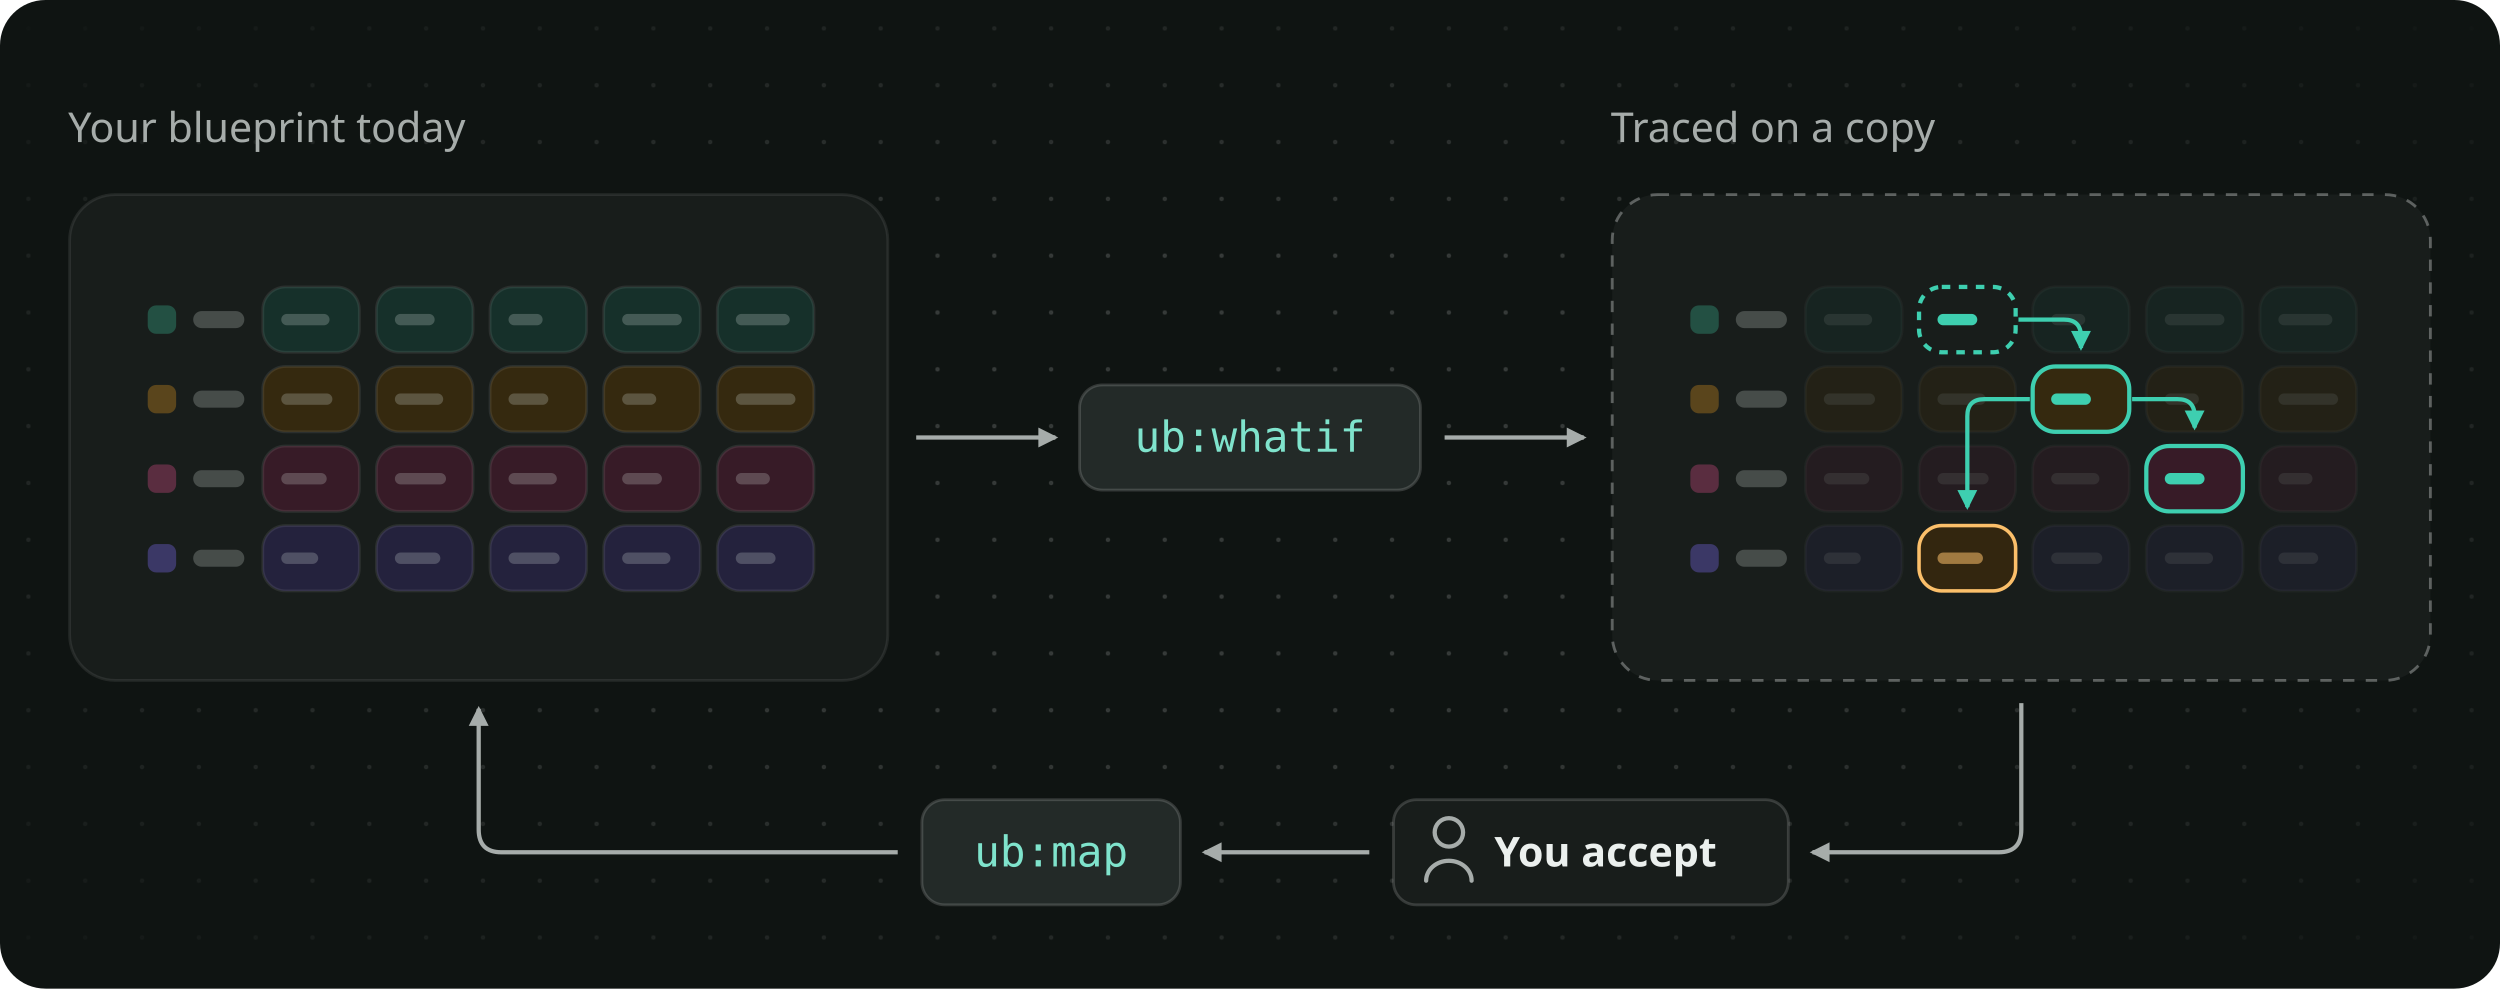
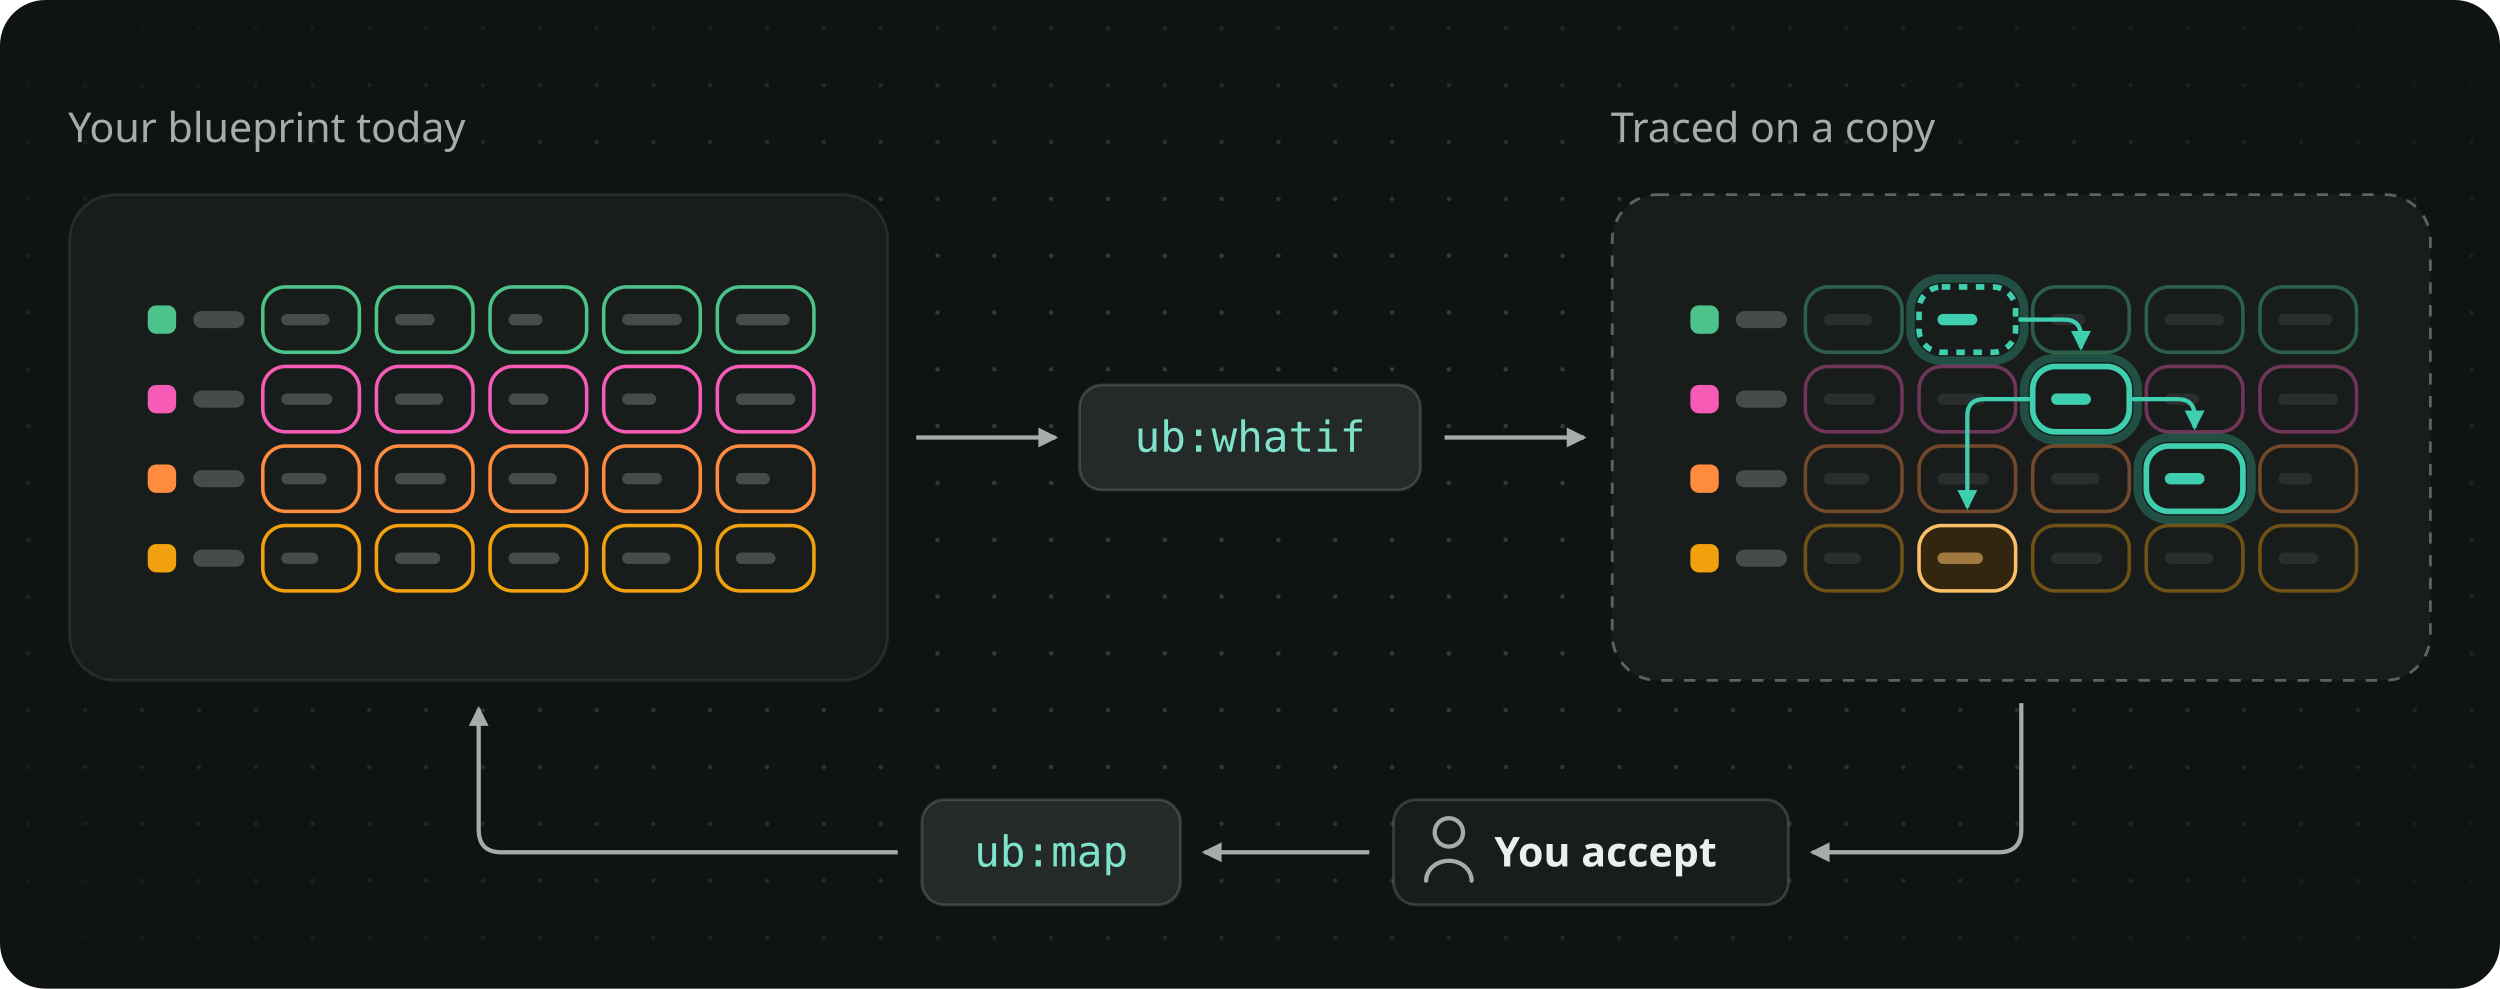
<svg xmlns="http://www.w3.org/2000/svg" viewBox="0 0 880 348" font-family="'Ubuntu Sans', system-ui, sans-serif">
  <style>
    .plate { fill: #0f1412; }
    .dot { fill: #ebf0ee; fill-opacity: 0.17; }
    .card { fill: #181d1b; stroke: #ebf0ee; stroke-opacity: 0.09; }
    .card-dash { fill: #181d1b; stroke: #ebf0ee; stroke-opacity: 0.34; stroke-dasharray: 4 4; }
    .card-focus { fill: #181d1b; stroke: #3ecfb0; stroke-width: 1.5; }
    .title { font-size: 15px; font-weight: 600; fill: #ebf0ee; }
    .label { font-size: 14.5px; fill: #a6acaa; }
    .label-teal { font-size: 14.5px; font-weight: 600; fill: #3ecfb0; }
    .strong { font-size: 14.5px; font-weight: 600; fill: #ebf0ee; }
    .flow { stroke: #a6acaa; stroke-width: 1.5; fill: none; }
    .flow-head { fill: #a6acaa; }
    .trace { stroke: #3ecfb0; stroke-width: 1.5; fill: none; }
    .trace-dash { stroke: #3ecfb0; stroke-width: 1.5; fill: none; stroke-dasharray: 4 4; }
    .trace-head { fill: #3ecfb0; }
    .skel { fill: #ebf0ee; fill-opacity: 0.22; }
    .skel-teal { fill: #3ecfb0; }
-     .cell { stroke: #ebf0ee; stroke-opacity: 0.09; }
-     .cell-dash { fill: none; stroke: #ebf0ee; stroke-opacity: 0.34; stroke-dasharray: 3 3; }
-     .cell-focus { stroke: #3ecfb0; stroke-opacity: 1; stroke-width: 1.5; }
-     .cell-focus-dash { stroke: #3ecfb0; stroke-opacity: 1; stroke-width: 1.5; stroke-dasharray: 3 3; }
+     .cell, .cell-dash { fill: none; stroke-width: 1.25; }
+     .cell-dash { stroke-dasharray: 3 3; }
    .cell-stale { fill: #33260f; stroke: #fbbf6a; stroke-width: 1.25; }
    .skel-stale { fill: #fbbf6a; fill-opacity: 0.55; }
    .flag { fill: #3ecfb0; stroke: #181d1b; stroke-width: 2; }
    .faded { opacity: 0.4; }
    .rule { stroke: #ebf0ee; stroke-opacity: 0.09; }
    .tile { fill: #0f1412; stroke: #ebf0ee; stroke-opacity: 0.09; }
    .glyph { fill: none; stroke: #a6acaa; stroke-width: 1.5; stroke-linecap: round; stroke-linejoin: round; }
    .raised { fill: #181d1b; stroke: #ebf0ee; stroke-opacity: 0.17; }
    .term { fill: #232a28; stroke: #ebf0ee; stroke-opacity: 0.17; }
    .term-key { font-family: 'Ubuntu Sans Mono', ui-monospace, SFMono-Regular, Menlo, monospace; font-size: 15px; font-weight: 500; fill: #7fe3cc; }
-     .lane-c { fill: #16302a; } .sq-c { fill: #235043; }
-     .lane-f { fill: #35290f; } .sq-f { fill: #5a451c; }
-     .lane-b { fill: #371b27; } .sq-b { fill: #5a2d40; }
-     .lane-s { fill: #24223d; } .sq-s { fill: #3b3866; }
+     .lane-c { stroke: #4cc38a; } .sq-c { fill: #4cc38a; }
+     .lane-f { stroke: #f65cb6; } .sq-f { fill: #f65cb6; }
+     .lane-b { stroke: #ff8b3e; } .sq-b { fill: #ff8b3e; }
+     .lane-s { stroke: #f1a10d; } .sq-s { fill: #f1a10d; }
+     .cell-focus, .cell-focus-dash { fill: none; stroke: #3ecfb0; stroke-width: 2; }
+     .cell-focus-dash { stroke-dasharray: 3 3; }
+     .halo { fill: none; stroke: #3ecfb0; stroke-opacity: 0.28; stroke-width: 3; }
  </style>
  <defs>
    <pattern id="grid" width="20" height="20" patternUnits="userSpaceOnUse">
      <circle class="dot" cx="10" cy="10" r="0.8" />
    </pattern>
    <radialGradient id="fade" cx="50%" cy="50%" r="70%">
      <stop offset="0.35" stop-color="#fff" />
      <stop offset="1" stop-color="#000" />
    </radialGradient>
    <mask id="fadeMask">
      <rect width="880" height="348" fill="url(#fade)" />
    </mask>
    <marker id="headMuted" markerWidth="8" markerHeight="8" refX="6" refY="4" orient="auto" markerUnits="userSpaceOnUse">
      <path class="flow-head" d="M0,0.5 L7,4 L0,7.5 Z" />
    </marker>
    <marker id="headTeal" markerWidth="8" markerHeight="8" refX="6" refY="4" orient="auto-start-reverse" markerUnits="userSpaceOnUse">
      <path class="trace-head" d="M0,0.5 L7,4 L0,7.5 Z" />
    </marker>
  </defs>
  <rect class="plate" width="880" height="348" rx="16" />
  <rect width="880" height="348" rx="16" fill="url(#grid)" mask="url(#fadeMask)" />
  <text class="label" x="24" y="50">Your blueprint today</text>
  <rect class="card" x="24.5" y="68.5" width="288" height="171" rx="16" />
  <rect class="sq-c" x="52" y="107.5" width="10" height="10" rx="3" />
  <rect class="skel" x="68" y="109.5" width="18" height="6" rx="3" />
  <rect class="lane-c cell" x="92.5" y="101" width="34" height="23" rx="8" />
  <rect class="skel" x="99" y="110.5" width="17" height="4" rx="2" />
  <rect class="lane-c cell" x="132.5" y="101" width="34" height="23" rx="8" />
  <rect class="skel" x="139" y="110.5" width="14" height="4" rx="2" />
  <rect class="lane-c cell" x="172.5" y="101" width="34" height="23" rx="8" />
  <rect class="skel" x="179" y="110.5" width="12" height="4" rx="2" />
  <rect class="lane-c cell" x="212.5" y="101" width="34" height="23" rx="8" />
  <rect class="skel" x="219" y="110.5" width="21" height="4" rx="2" />
  <rect class="lane-c cell" x="252.5" y="101" width="34" height="23" rx="8" />
  <rect class="skel" x="259" y="110.5" width="19" height="4" rx="2" />
  <rect class="sq-f" x="52" y="135.5" width="10" height="10" rx="3" />
  <rect class="skel" x="68" y="137.5" width="18" height="6" rx="3" />
  <rect class="lane-f cell" x="92.5" y="129" width="34" height="23" rx="8" />
  <rect class="skel" x="99" y="138.5" width="18" height="4" rx="2" />
  <rect class="lane-f cell" x="132.5" y="129" width="34" height="23" rx="8" />
  <rect class="skel" x="139" y="138.5" width="17" height="4" rx="2" />
  <rect class="lane-f cell" x="172.5" y="129" width="34" height="23" rx="8" />
  <rect class="skel" x="179" y="138.5" width="14" height="4" rx="2" />
  <rect class="lane-f cell" x="212.5" y="129" width="34" height="23" rx="8" />
  <rect class="skel" x="219" y="138.5" width="12" height="4" rx="2" />
  <rect class="lane-f cell" x="252.5" y="129" width="34" height="23" rx="8" />
  <rect class="skel" x="259" y="138.5" width="21" height="4" rx="2" />
  <rect class="sq-b" x="52" y="163.5" width="10" height="10" rx="3" />
  <rect class="skel" x="68" y="165.5" width="18" height="6" rx="3" />
  <rect class="lane-b cell" x="92.5" y="157" width="34" height="23" rx="8" />
  <rect class="skel" x="99" y="166.5" width="16" height="4" rx="2" />
  <rect class="lane-b cell" x="132.5" y="157" width="34" height="23" rx="8" />
  <rect class="skel" x="139" y="166.5" width="18" height="4" rx="2" />
  <rect class="lane-b cell" x="172.5" y="157" width="34" height="23" rx="8" />
  <rect class="skel" x="179" y="166.5" width="17" height="4" rx="2" />
  <rect class="lane-b cell" x="212.5" y="157" width="34" height="23" rx="8" />
  <rect class="skel" x="219" y="166.5" width="14" height="4" rx="2" />
  <rect class="lane-b cell" x="252.5" y="157" width="34" height="23" rx="8" />
  <rect class="skel" x="259" y="166.5" width="12" height="4" rx="2" />
  <rect class="sq-s" x="52" y="191.5" width="10" height="10" rx="3" />
  <rect class="skel" x="68" y="193.5" width="18" height="6" rx="3" />
  <rect class="lane-s cell" x="92.5" y="185" width="34" height="23" rx="8" />
  <rect class="skel" x="99" y="194.5" width="13" height="4" rx="2" />
  <rect class="lane-s cell" x="132.5" y="185" width="34" height="23" rx="8" />
  <rect class="skel" x="139" y="194.5" width="16" height="4" rx="2" />
  <rect class="lane-s cell" x="172.5" y="185" width="34" height="23" rx="8" />
  <rect class="skel" x="179" y="194.5" width="18" height="4" rx="2" />
  <rect class="lane-s cell" x="212.5" y="185" width="34" height="23" rx="8" />
  <rect class="skel" x="219" y="194.5" width="17" height="4" rx="2" />
  <rect class="lane-s cell" x="252.5" y="185" width="34" height="23" rx="8" />
  <rect class="skel" x="259" y="194.5" width="14" height="4" rx="2" />
  <path class="flow" d="M322.5,154 H371.5" marker-end="url(#headMuted)" />
  <rect class="term" x="380" y="135.5" width="120" height="37" rx="8" />
  <text class="term-key" x="440" y="159" text-anchor="middle">ub:whatif</text>
  <path class="flow" d="M508.5,154 H557.5" marker-end="url(#headMuted)" />
  <text class="label" x="567" y="50">Traced on a copy</text>
  <rect class="card-dash" x="567.5" y="68.5" width="288" height="171" rx="16" />
  <rect class="sq-c" x="595" y="107.5" width="10" height="10" rx="3" />
  <rect class="skel" x="611" y="109.5" width="18" height="6" rx="3" />
  <g class="faded">
    <rect class="lane-c cell" x="635.5" y="101" width="34" height="23" rx="8" />
    <rect class="skel" x="642" y="110.5" width="17" height="4" rx="2" />
  </g>
-   <rect class="card cell-focus-dash" x="675.5" y="101" width="34" height="23" rx="8" />
+   <rect class="halo" x="672.5" y="98" width="40" height="29" rx="11" />
+   <rect class="cell-focus-dash" x="675.5" y="101" width="34" height="23" rx="8" />
  <rect class="skel-teal" x="682" y="110.5" width="14" height="4" rx="2" />
  <g class="faded">
    <rect class="lane-c cell" x="715.5" y="101" width="34" height="23" rx="8" />
    <rect class="skel" x="722" y="110.5" width="12" height="4" rx="2" />
  </g>
  <g class="faded">
    <rect class="lane-c cell" x="755.5" y="101" width="34" height="23" rx="8" />
    <rect class="skel" x="762" y="110.5" width="21" height="4" rx="2" />
  </g>
  <g class="faded">
    <rect class="lane-c cell" x="795.5" y="101" width="34" height="23" rx="8" />
    <rect class="skel" x="802" y="110.5" width="19" height="4" rx="2" />
  </g>
  <rect class="sq-f" x="595" y="135.5" width="10" height="10" rx="3" />
  <rect class="skel" x="611" y="137.5" width="18" height="6" rx="3" />
  <g class="faded">
    <rect class="lane-f cell" x="635.5" y="129" width="34" height="23" rx="8" />
    <rect class="skel" x="642" y="138.5" width="18" height="4" rx="2" />
  </g>
  <g class="faded">
    <rect class="lane-f cell" x="675.5" y="129" width="34" height="23" rx="8" />
    <rect class="skel" x="682" y="138.5" width="17" height="4" rx="2" />
  </g>
+   <rect class="halo" x="712.5" y="126" width="40" height="29" rx="11" />
  <rect class="lane-f cell-focus" x="715.5" y="129" width="34" height="23" rx="8" />
  <rect class="skel-teal" x="722" y="138.5" width="14" height="4" rx="2" />
  <g class="faded">
    <rect class="lane-f cell" x="755.5" y="129" width="34" height="23" rx="8" />
    <rect class="skel" x="762" y="138.5" width="12" height="4" rx="2" />
  </g>
  <g class="faded">
    <rect class="lane-f cell" x="795.5" y="129" width="34" height="23" rx="8" />
    <rect class="skel" x="802" y="138.5" width="21" height="4" rx="2" />
  </g>
  <rect class="sq-b" x="595" y="163.5" width="10" height="10" rx="3" />
  <rect class="skel" x="611" y="165.5" width="18" height="6" rx="3" />
  <g class="faded">
    <rect class="lane-b cell" x="635.5" y="157" width="34" height="23" rx="8" />
    <rect class="skel" x="642" y="166.5" width="16" height="4" rx="2" />
  </g>
  <g class="faded">
    <rect class="lane-b cell" x="675.5" y="157" width="34" height="23" rx="8" />
    <rect class="skel" x="682" y="166.5" width="18" height="4" rx="2" />
  </g>
  <g class="faded">
    <rect class="lane-b cell" x="715.5" y="157" width="34" height="23" rx="8" />
    <rect class="skel" x="722" y="166.5" width="17" height="4" rx="2" />
  </g>
+   <rect class="halo" x="752.5" y="154" width="40" height="29" rx="11" />
  <rect class="lane-b cell-focus" x="755.5" y="157" width="34" height="23" rx="8" />
  <rect class="skel-teal" x="762" y="166.5" width="14" height="4" rx="2" />
  <g class="faded">
    <rect class="lane-b cell" x="795.5" y="157" width="34" height="23" rx="8" />
    <rect class="skel" x="802" y="166.5" width="12" height="4" rx="2" />
  </g>
  <rect class="sq-s" x="595" y="191.5" width="10" height="10" rx="3" />
  <rect class="skel" x="611" y="193.5" width="18" height="6" rx="3" />
  <g class="faded">
    <rect class="lane-s cell" x="635.5" y="185" width="34" height="23" rx="8" />
    <rect class="skel" x="642" y="194.5" width="13" height="4" rx="2" />
  </g>
  <rect class="cell-stale" x="675.5" y="185" width="34" height="23" rx="8" />
  <rect class="skel-stale" x="682" y="194.5" width="16" height="4" rx="2" />
  <g class="faded">
    <rect class="lane-s cell" x="715.5" y="185" width="34" height="23" rx="8" />
    <rect class="skel" x="722" y="194.5" width="18" height="4" rx="2" />
  </g>
  <g class="faded">
    <rect class="lane-s cell" x="755.5" y="185" width="34" height="23" rx="8" />
    <rect class="skel" x="762" y="194.5" width="17" height="4" rx="2" />
  </g>
  <g class="faded">
    <rect class="lane-s cell" x="795.5" y="185" width="34" height="23" rx="8" />
    <rect class="skel" x="802" y="194.5" width="14" height="4" rx="2" />
  </g>
  <path class="trace" d="M710.5,112.5 H726.5 Q732.5,112.5 732.5,118.5 V122.5" marker-end="url(#headTeal)" />
  <path class="trace" d="M750.5,140.5 H766.5 Q772.5,140.5 772.5,146.5 V150.5" marker-end="url(#headTeal)" />
  <path class="trace" d="M714.5,140.5 H698.5 Q692.5,140.5 692.5,146.5 V178.5" marker-end="url(#headTeal)" />
  <path class="flow" d="M711.5,247.5 V292 Q711.5,300 703.5,300 H638" marker-end="url(#headMuted)" />
  <rect class="raised" x="490.5" y="281.5" width="139" height="37" rx="8" />
  <path class="glyph" d="M510,298 a5,5 0 1,1 0.01,0 M502,310 a8,7 0 0,1 16,0" />
  <text class="strong" x="526" y="305">You accept</text>
  <path class="flow" d="M482,300 H424" marker-end="url(#headMuted)" />
  <rect class="term" x="324.5" y="281.5" width="91" height="37" rx="8" />
  <text class="term-key" x="370" y="305" text-anchor="middle">ub:map</text>
  <path class="flow" d="M316,300 H176.5 Q168.5,300 168.5,292 V249.5" marker-end="url(#headMuted)" />
</svg>
